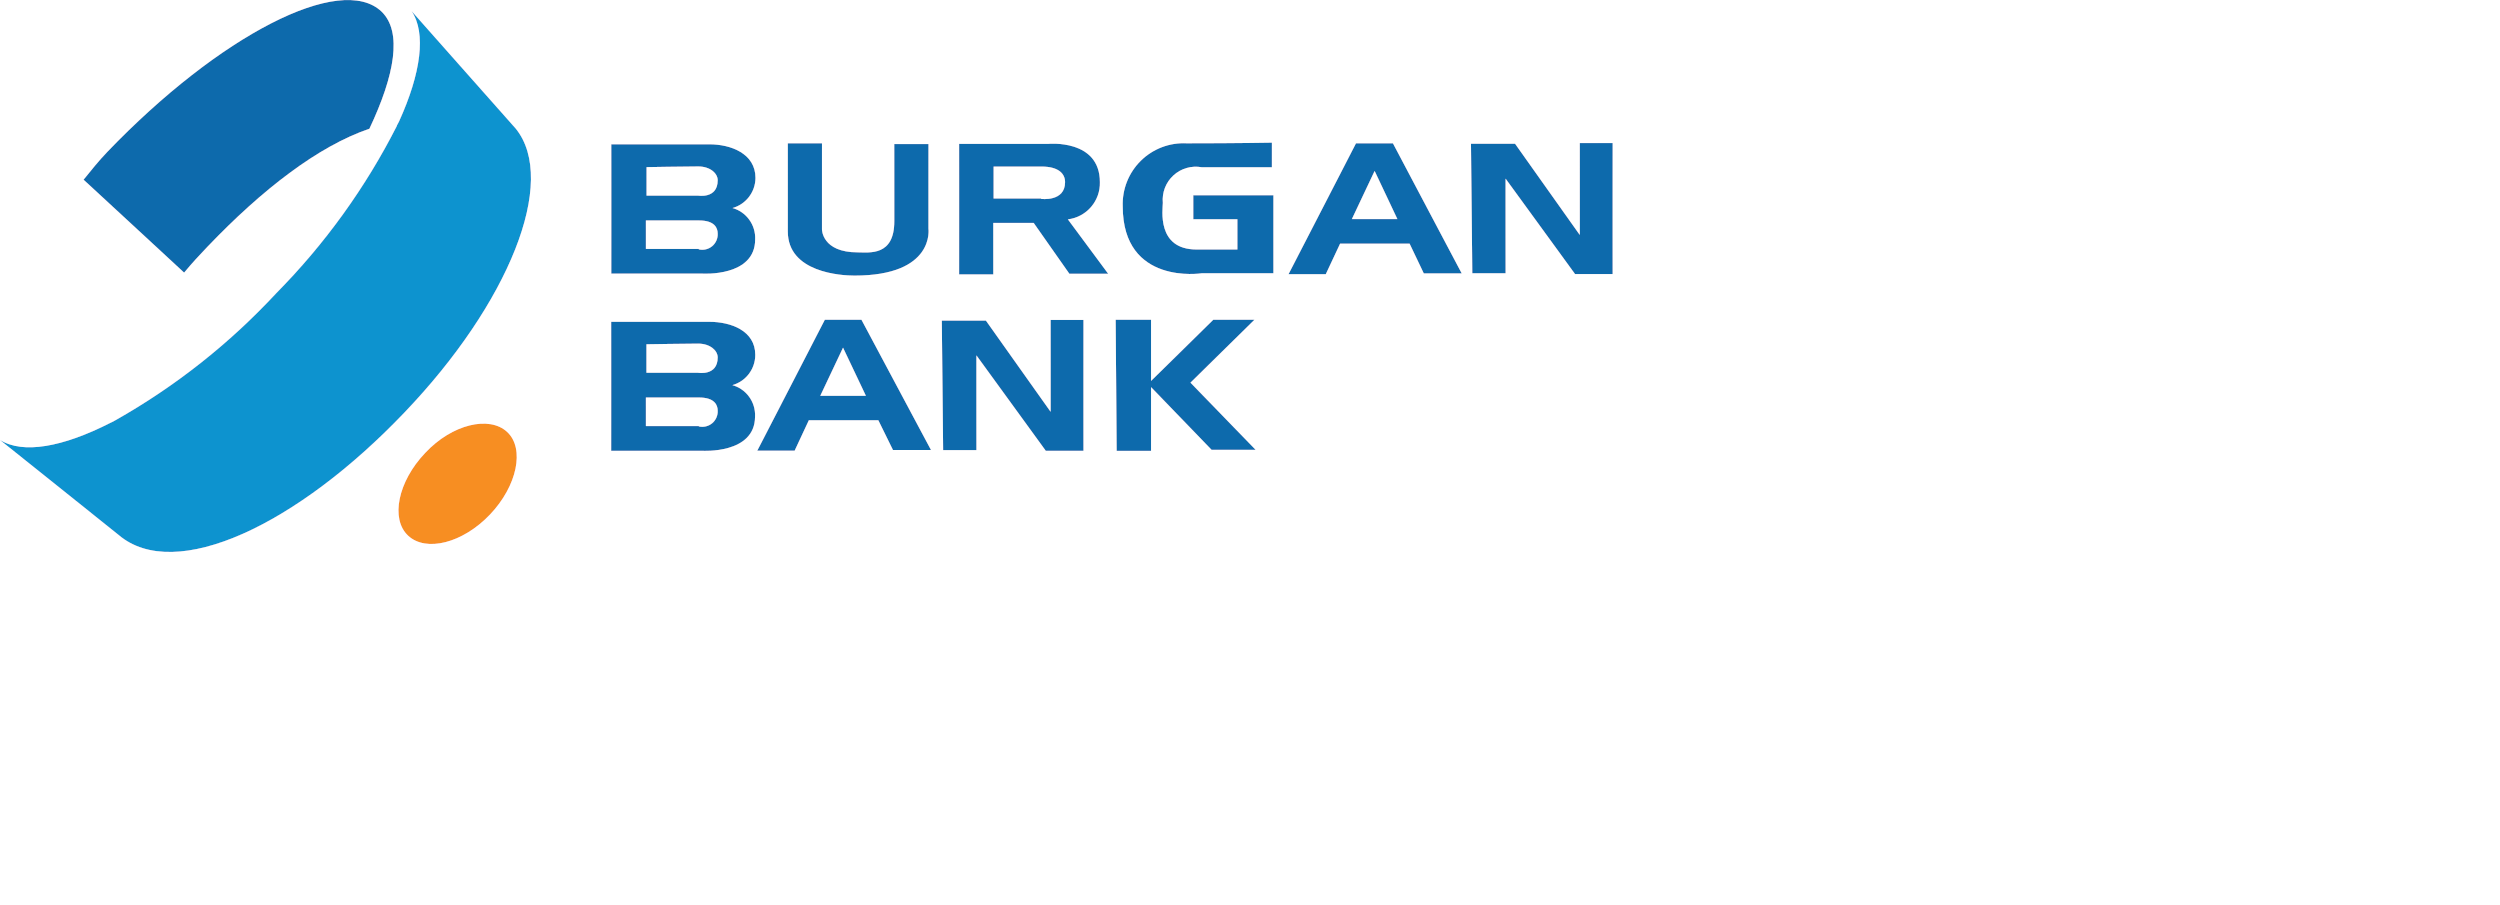
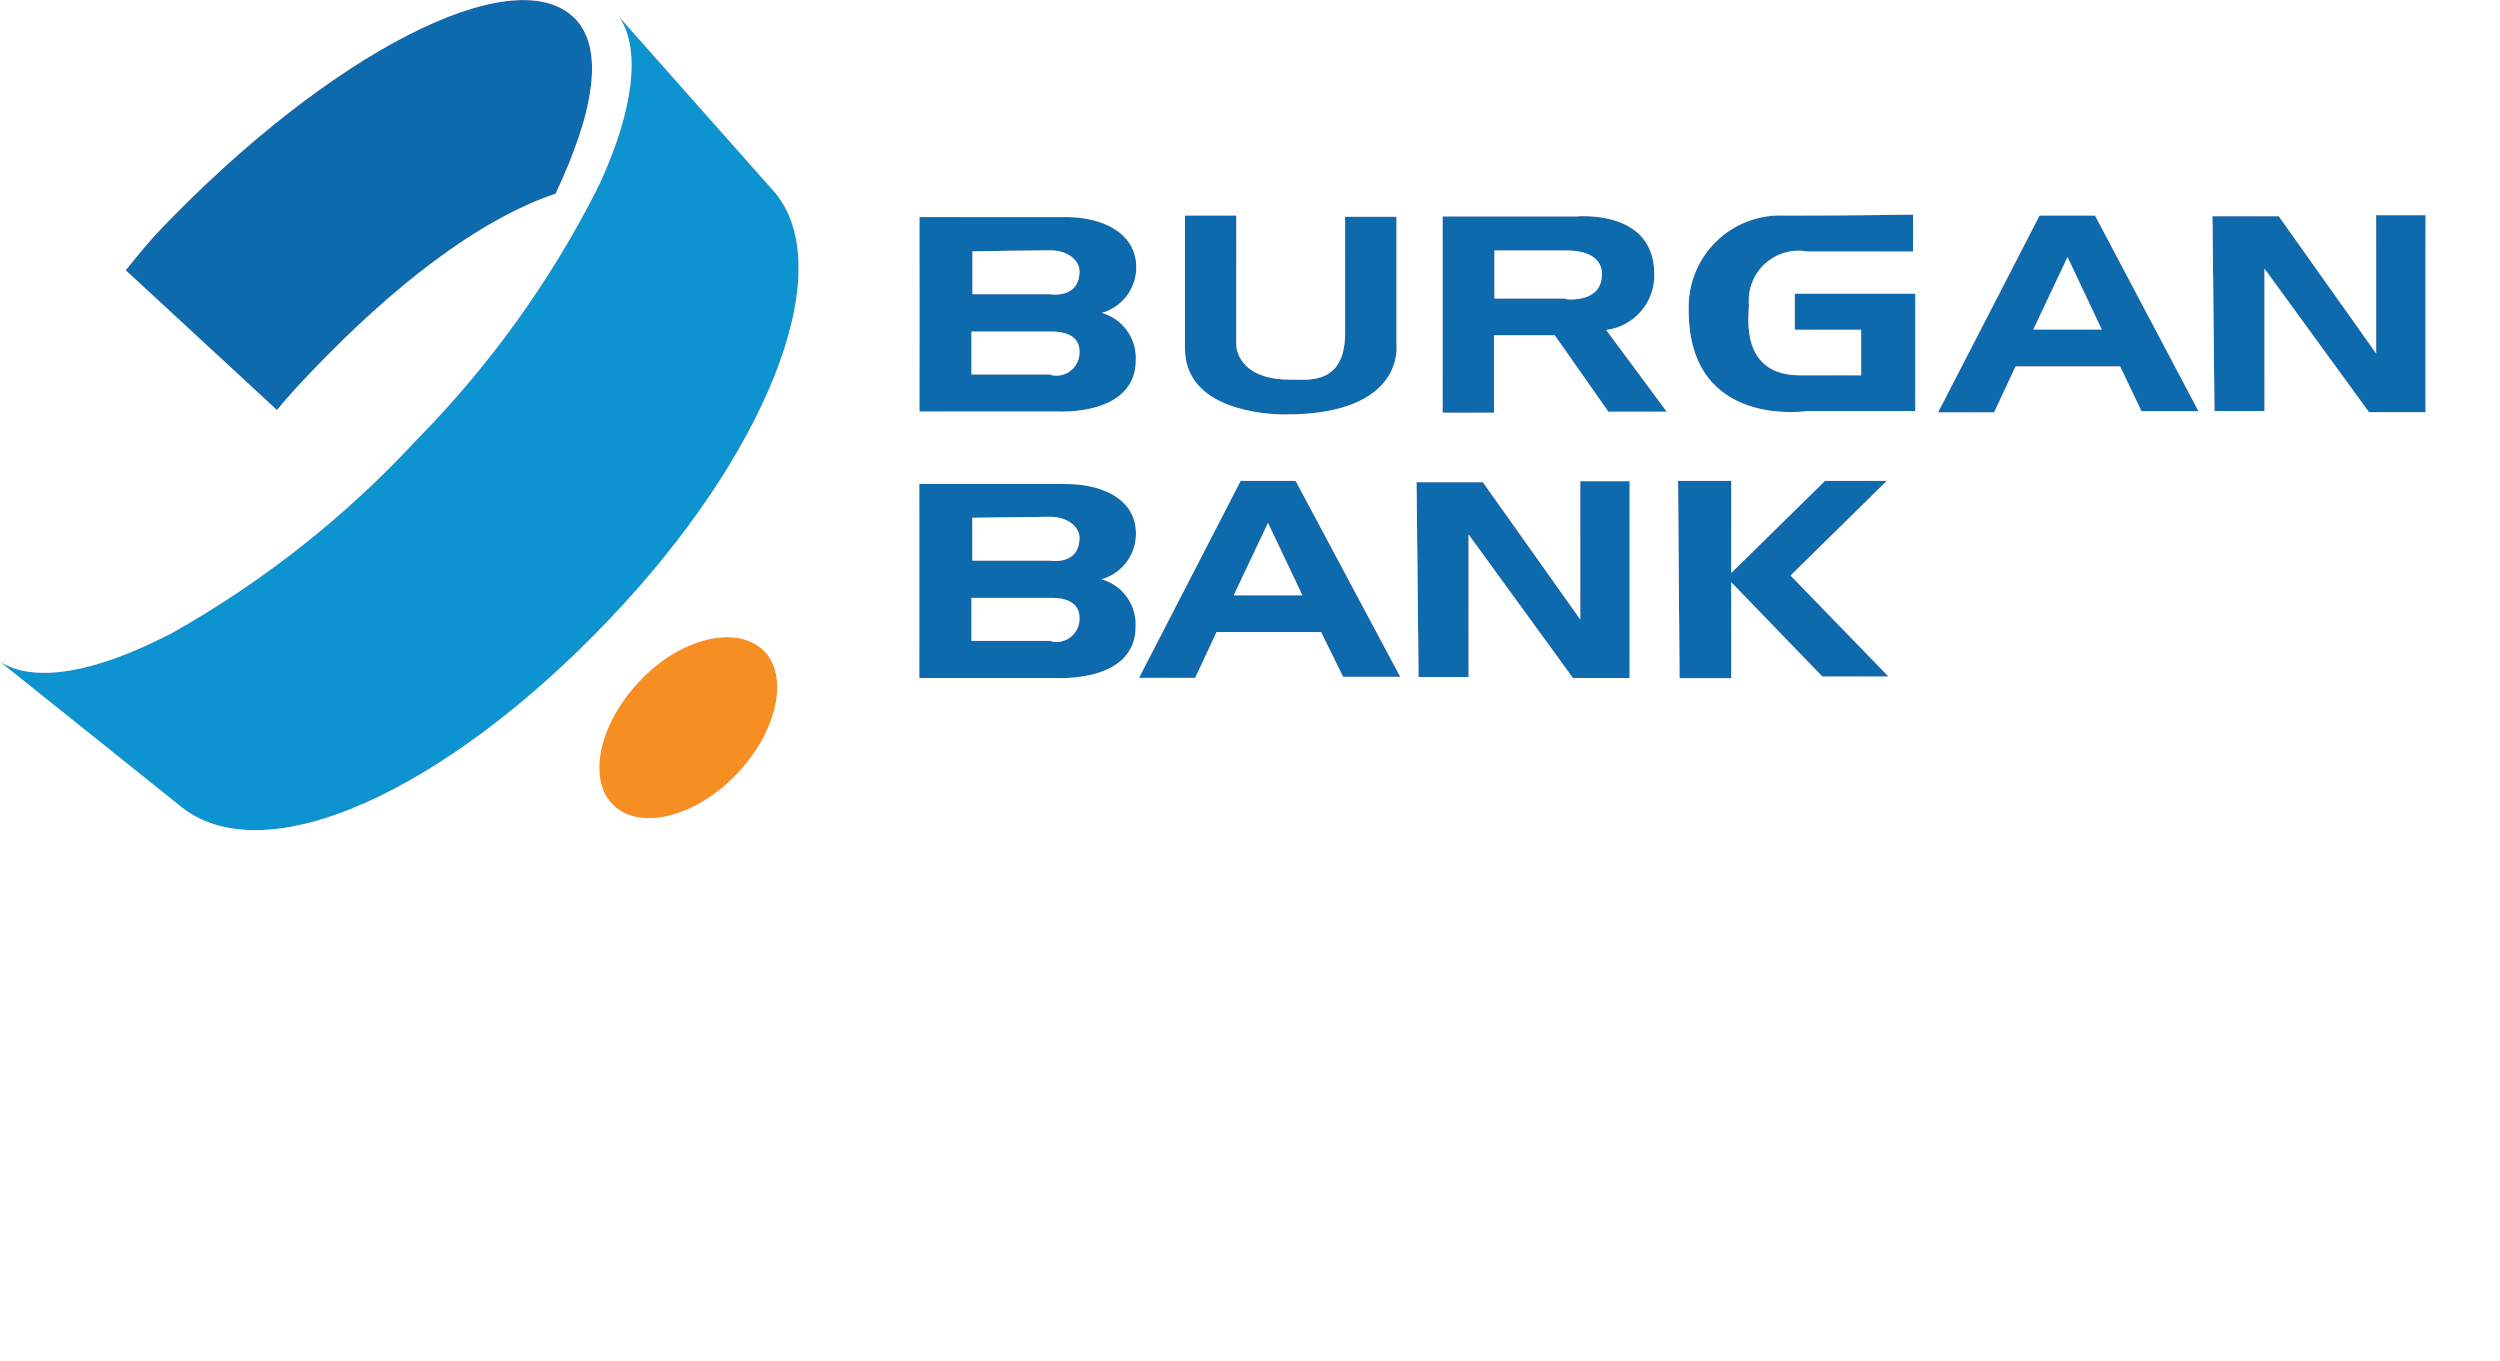
- <svg xmlns="http://www.w3.org/2000/svg" version="1.1" x="0px" y="0px" viewBox="0 0 226.771 82.032" enable-background="new 0 0 226.771 82.032" xml:space="preserve">
+ <svg xmlns="http://www.w3.org/2000/svg" version="1.1" x="0px" y="0px" viewBox="0 0 150.771 82.032" enable-background="new 0 0 226.771 82.032" xml:space="preserve">
  <defs>
    <style>
      .cls-1 { fill: #1093cf; }
      .cls-2 { fill: #f78e20; }
      .cls-3 { fill: #086aac; }
    </style>
    <filter id="white-shadow" x="-50%" y="-50%" width="200%" height="200%">
      <feDropShadow dx="0" dy="0" stdDeviation="3" flood-color="white" />
    </filter>
  </defs>
  <g id="Layer_2" data-name="Layer 2" filter="url(#white-shadow)">
    <g id="Layer_1-2" data-name="Layer 1">
      <path class="cls-1" d="M37.33,1l8.92,10.06.54.61c3.84,4.77-.63,15.86-10.12,25.77C27,47.58,15.89,52.91,10.75,48.52L0,39.91c2.07,1.3,5.68.65,10-1.55l.27-.13.16-.09A60.44,60.44,0,0,0,25.06,26.59,60.66,60.66,0,0,0,36,11.41c0-.07.06-.12.08-.18L36.2,11C38.18,6.64,38.68,3,37.33,1" />
      <path class="cls-2" d="M38.57,41.08c-2.48,2.6-3.17,6-1.55,7.51s4.94.69,7.42-1.91,3.18-6,1.56-7.5-5-.7-7.43,1.9" />
      <path class="cls-3" d="M34.62,1.06C30.91-2.5,19.86,3.22,9.73,13.78c-.75.78-1.46,1.66-2.15,2.52l9.12,8.43c.73-.87,1.33-1.53,2.15-2.38,4.89-5.11,10-9.09,14.66-10.67,2.3-4.86,3-8.78,1.11-10.62" />
      <path class="cls-3" d="M71.43,13h3.13v7.81s0,2.08,3.23,2.08c1.06,0,3.33.37,3.33-2.82v-7h3.1v7.67S84.84,25,77.51,25c-1.22,0-6.05-.28-6.05-4s0-8,0-8" />
      <path class="cls-3" d="M115.37,13v2.17H109a3,3,0,0,0-3.52,3.23c0,.57-.6,4.23,3.06,4.23h3.7V19.89h-4V17.71h7.27v7.08H109s-7.16,1.12-7.16-6.07A5.52,5.52,0,0,1,107.64,13c4.58,0,7.73-.06,7.73-.06" />
      <path class="cls-3" d="M94.43,18h-4.3V15.11h4.35c1.59,0,2.13.69,2.13,1.41,0,1.81-2.18,1.52-2.18,1.52m2.44,1.86a3.31,3.31,0,0,0,2.9-3.38c0-3.93-4.69-3.47-4.69-3.47H87V24.89h3.1V20.22l3.66,0L97,24.83h3.52Z" />
      <path class="cls-3" d="M63.31,17.74H58.65V15.16s3.61-.06,4.69-.06,1.76.63,1.76,1.25c0,1.71-1.79,1.39-1.79,1.39m.08,4.84h-4.8V20l4.83,0c1.4,0,1.68.68,1.68,1.19a1.4,1.4,0,0,1-1.71,1.43m3-3.73a2.86,2.86,0,0,0,2.14-2.75c0-2.22-2.25-3.05-4.18-3.05l-8.9,0V24.82h8.28s4.77.31,4.77-3.1a2.83,2.83,0,0,0-2.11-2.87" />
      <path class="cls-3" d="M63.31,33.81H58.64V31.23s3.61-.06,4.69-.06,1.77.63,1.77,1.25c0,1.71-1.79,1.39-1.79,1.39m.08,4.84h-4.8V36.06l4.83,0c1.39,0,1.68.68,1.68,1.19a1.4,1.4,0,0,1-1.71,1.43m3-3.73a2.85,2.85,0,0,0,2.12-2.76c0-2.21-2.24-3-4.17-3l-8.9,0V40.89h8.27s4.78.31,4.78-3.1a2.82,2.82,0,0,0-2.1-2.87" />
      <polygon class="cls-3" points="101.2 29 101.29 40.9 104.41 40.9 104.41 35.12 109.9 40.8 113.89 40.8 107.99 34.71 113.79 29 110.06 29 104.41 34.55 104.41 29 101.2 29" />
      <path class="cls-3" d="M74.41,35.9l2.06-4.36,2.07,4.36ZM78.14,29H74.82L68.69,40.88h3.39l1.29-2.76h6.3L81,40.82h3.45Z" />
      <polygon class="cls-3" points="85.43 29.08 89.43 29.08 95.3 37.35 95.3 29.02 98.28 29.02 98.28 40.89 94.86 40.89 88.57 32.24 88.57 40.83 85.55 40.83 85.43 29.08" />
      <path class="cls-3" d="M122.63,19.87l2.06-4.36,2.06,4.36ZM126.35,13H123l-6.12,11.87h3.38l1.3-2.77h6.3l1.29,2.7h3.44Z" />
      <polygon class="cls-3" points="133.43 13.04 137.43 13.04 143.3 21.31 143.3 12.98 146.28 12.98 146.28 24.86 142.87 24.86 136.57 16.21 136.57 24.79 133.55 24.79 133.43 13.04" />
    </g>
  </g>
</svg>
